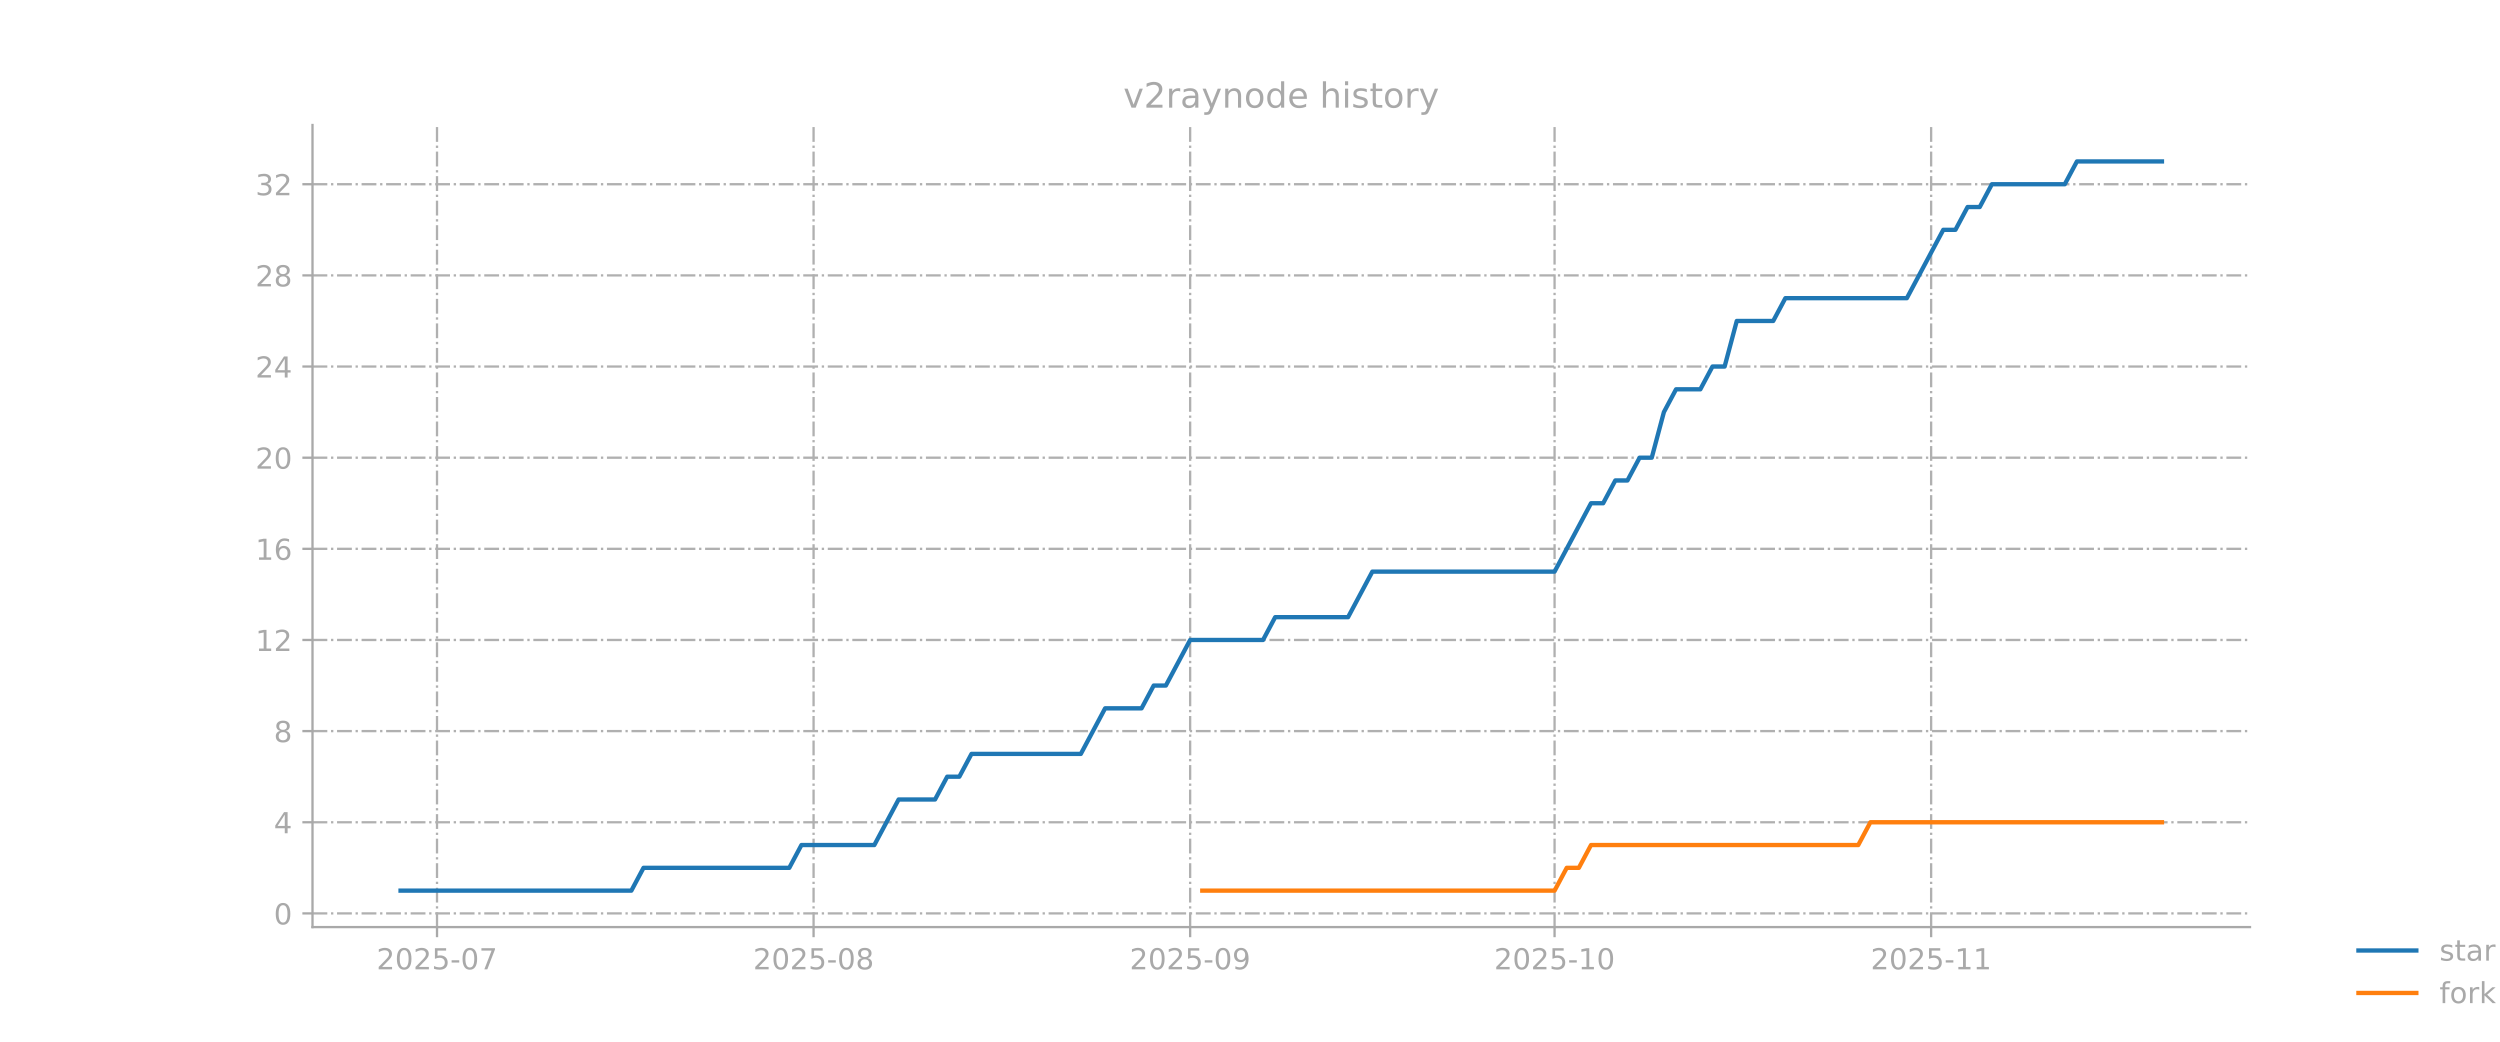
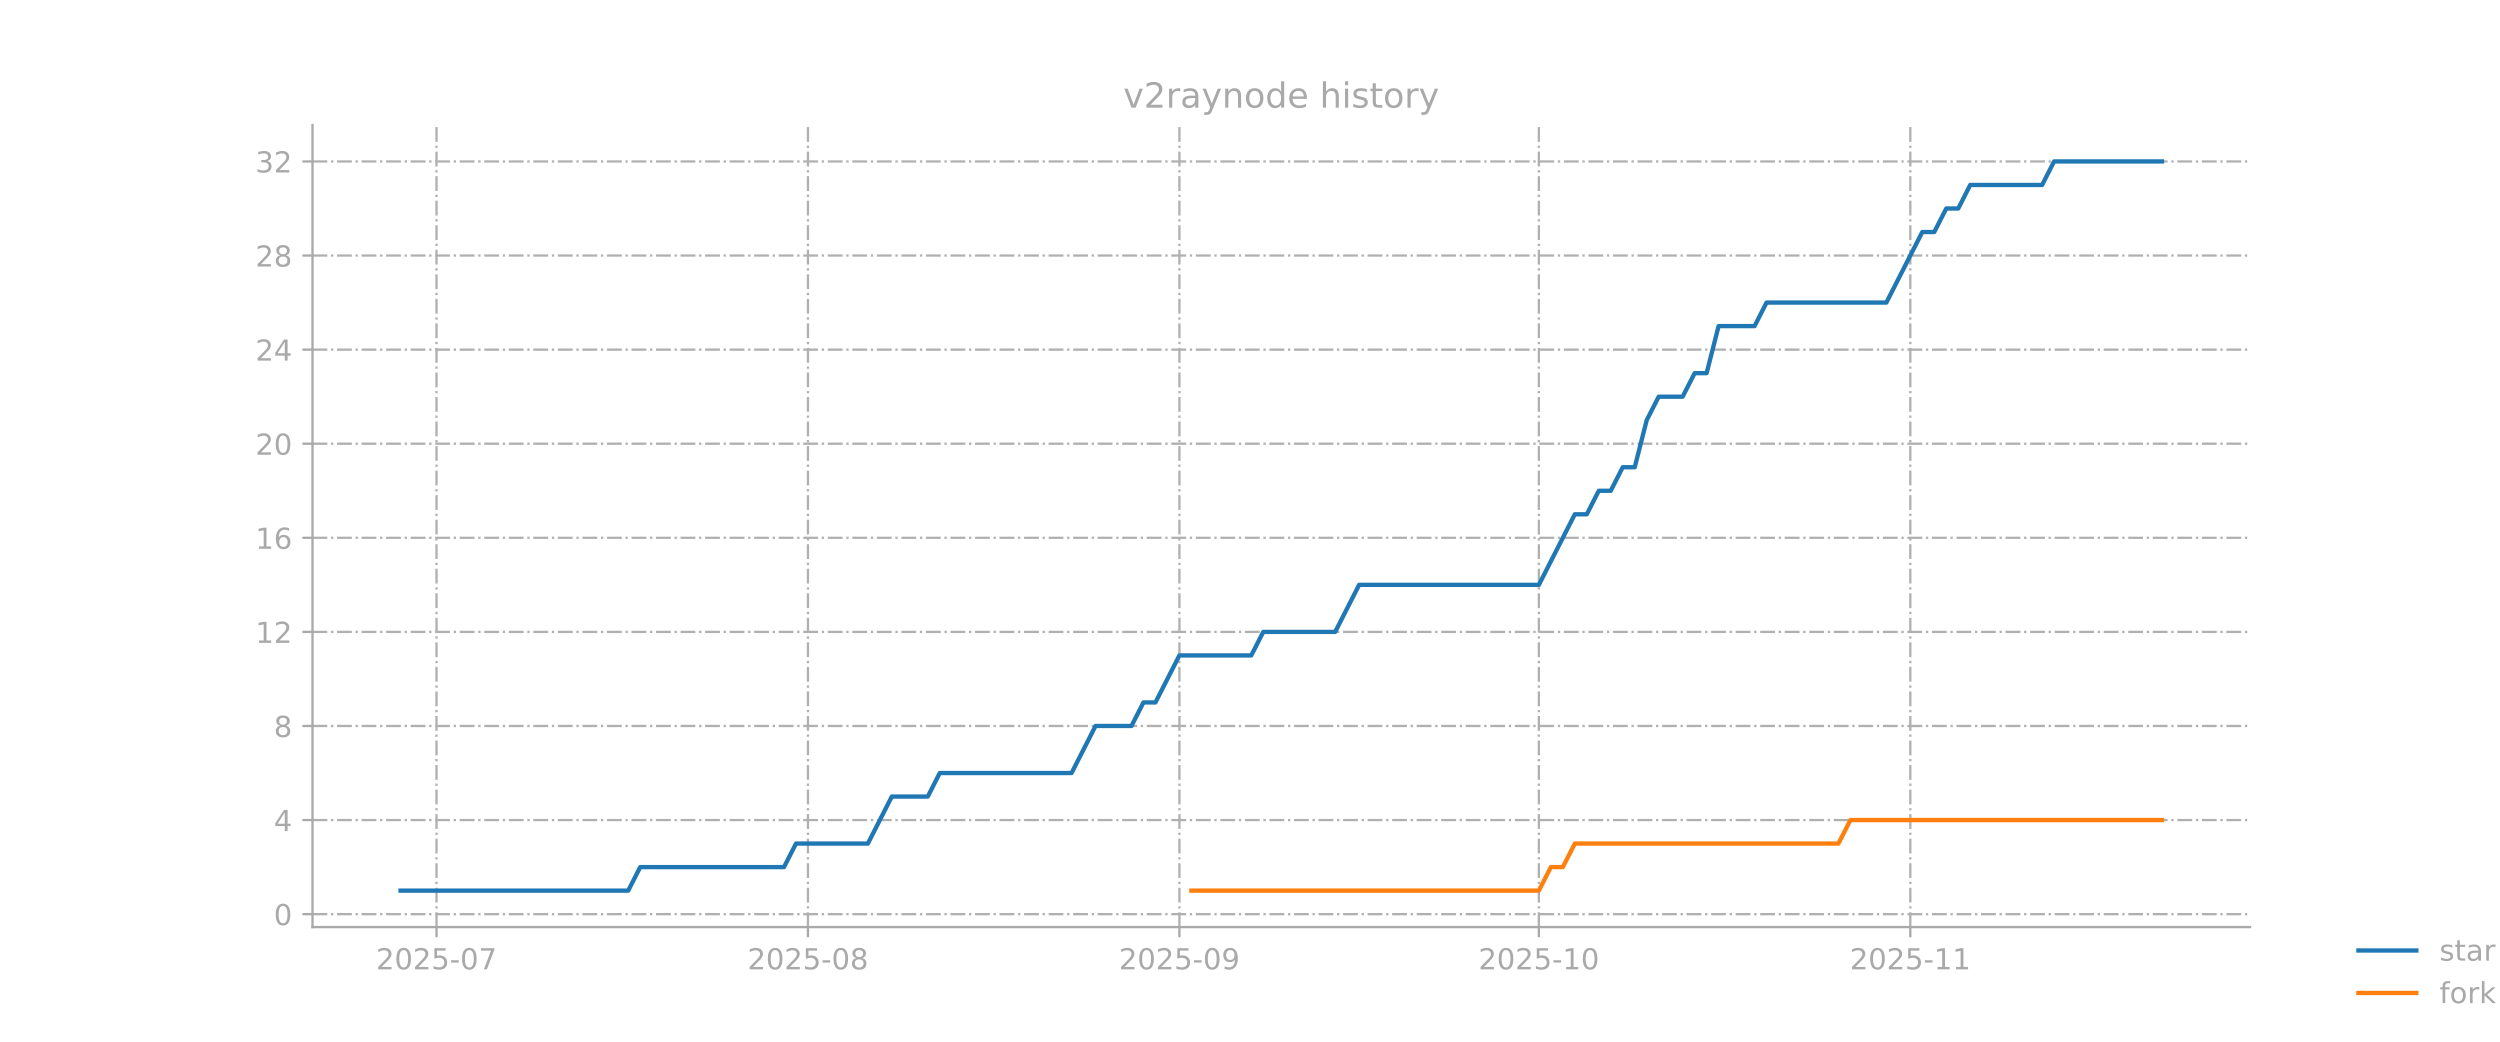
<svg xmlns="http://www.w3.org/2000/svg" xmlns:xlink="http://www.w3.org/1999/xlink" width="864pt" height="360pt" viewBox="0 0 864 360" version="1.1">
  <defs>
    <style type="text/css">*{stroke-linejoin: round; stroke-linecap: butt}</style>
  </defs>
  <g id="figure_1">
    <g id="patch_1">
      <path d="M 0 360  L 864 360  L 864 0  L 0 0  L 0 360  z " style="fill: none; opacity: 0" />
    </g>
    <g id="axes_1">
      <g id="patch_2">
        <path d="M 108 320.4  L 777.6 320.4  L 777.6 43.2  L 108 43.2  L 108 320.4  z " style="fill: none; opacity: 0" />
      </g>
      <g id="matplotlib.axis_1">
        <g id="xtick_1">
          <g id="line2d_1">
-             <path d="M 151.031 320.4  L 151.031 43.2  " clip-path="url(#p6e45071917)" style="fill: none; stroke-dasharray: 5.12,1.28,0.8,1.28; stroke-dashoffset: 0; stroke: #b0b0b0; stroke-width: 0.8" />
+             <path d="M 150.859 320.4  L 150.859 43.2  " clip-path="url(#p1d52e71a44)" style="fill: none; stroke-dasharray: 5.12,1.28,0.8,1.28; stroke-dashoffset: 0; stroke: #b0b0b0; stroke-width: 0.8" />
          </g>
          <g id="line2d_2">
            <defs>
-               <path id="m22c7567e17" d="M 0 0  L 0 3.5  " style="stroke: #a9a9a9; stroke-width: 0.8" />
+               <path id="m0e5272b250" d="M 0 0  L 0 3.5  " style="stroke: #a9a9a9; stroke-width: 0.8" />
            </defs>
            <g>
-               <use xlink:href="#m22c7567e17" x="151.031" y="320.4" style="fill: #a9a9a9; stroke: #a9a9a9; stroke-width: 0.8" />
+               <use xlink:href="#m0e5272b250" x="150.859" y="320.4" style="fill: #a9a9a9; stroke: #a9a9a9; stroke-width: 0.8" />
            </g>
          </g>
          <g id="text_1">
-             <g style="fill: #a9a9a9" transform="translate(130.1393 334.9984) scale(0.1 -0.1)">
+             <g style="fill: #a9a9a9" transform="translate(129.968 334.9984) scale(0.1 -0.1)">
              <defs>
                <path id="DejaVuSans-32" d="M 1228 531  L 3431 531  L 3431 0  L 469 0  L 469 531  Q 828 903 1448 1529  Q 2069 2156 2228 2338  Q 2531 2678 2651 2914  Q 2772 3150 2772 3378  Q 2772 3750 2511 3984  Q 2250 4219 1831 4219  Q 1534 4219 1204 4116  Q 875 4013 500 3803  L 500 4441  Q 881 4594 1212 4672  Q 1544 4750 1819 4750  Q 2544 4750 2975 4387  Q 3406 4025 3406 3419  Q 3406 3131 3298 2873  Q 3191 2616 2906 2266  Q 2828 2175 2409 1742  Q 1991 1309 1228 531  z " transform="scale(0.015625)" />
                <path id="DejaVuSans-30" d="M 2034 4250  Q 1547 4250 1301 3770  Q 1056 3291 1056 2328  Q 1056 1369 1301 889  Q 1547 409 2034 409  Q 2525 409 2770 889  Q 3016 1369 3016 2328  Q 3016 3291 2770 3770  Q 2525 4250 2034 4250  z M 2034 4750  Q 2819 4750 3233 4129  Q 3647 3509 3647 2328  Q 3647 1150 3233 529  Q 2819 -91 2034 -91  Q 1250 -91 836 529  Q 422 1150 422 2328  Q 422 3509 836 4129  Q 1250 4750 2034 4750  z " transform="scale(0.015625)" />
                <path id="DejaVuSans-35" d="M 691 4666  L 3169 4666  L 3169 4134  L 1269 4134  L 1269 2991  Q 1406 3038 1543 3061  Q 1681 3084 1819 3084  Q 2600 3084 3056 2656  Q 3513 2228 3513 1497  Q 3513 744 3044 326  Q 2575 -91 1722 -91  Q 1428 -91 1123 -41  Q 819 9 494 109  L 494 744  Q 775 591 1075 516  Q 1375 441 1709 441  Q 2250 441 2565 725  Q 2881 1009 2881 1497  Q 2881 1984 2565 2268  Q 2250 2553 1709 2553  Q 1456 2553 1204 2497  Q 953 2441 691 2322  L 691 4666  z " transform="scale(0.015625)" />
                <path id="DejaVuSans-2d" d="M 313 2009  L 1997 2009  L 1997 1497  L 313 1497  L 313 2009  z " transform="scale(0.015625)" />
                <path id="DejaVuSans-37" d="M 525 4666  L 3525 4666  L 3525 4397  L 1831 0  L 1172 0  L 2766 4134  L 525 4134  L 525 4666  z " transform="scale(0.015625)" />
              </defs>
              <use xlink:href="#DejaVuSans-32" />
              <use xlink:href="#DejaVuSans-30" transform="translate(63.62305 0)" />
              <use xlink:href="#DejaVuSans-32" transform="translate(127.2461 0)" />
              <use xlink:href="#DejaVuSans-35" transform="translate(190.8691 0)" />
              <use xlink:href="#DejaVuSans-2d" transform="translate(254.4922 0)" />
              <use xlink:href="#DejaVuSans-30" transform="translate(290.5762 0)" />
              <use xlink:href="#DejaVuSans-37" transform="translate(354.1992 0)" />
            </g>
          </g>
        </g>
        <g id="xtick_2">
          <g id="line2d_3">
-             <path d="M 281.172 320.4  L 281.172 43.2  " clip-path="url(#p6e45071917)" style="fill: none; stroke-dasharray: 5.12,1.28,0.8,1.28; stroke-dashoffset: 0; stroke: #b0b0b0; stroke-width: 0.8" />
+             <path d="M 279.23 320.4  L 279.23 43.2  " clip-path="url(#p1d52e71a44)" style="fill: none; stroke-dasharray: 5.12,1.28,0.8,1.28; stroke-dashoffset: 0; stroke: #b0b0b0; stroke-width: 0.8" />
          </g>
          <g id="line2d_4">
            <g>
-               <use xlink:href="#m22c7567e17" x="281.172" y="320.4" style="fill: #a9a9a9; stroke: #a9a9a9; stroke-width: 0.8" />
+               <use xlink:href="#m0e5272b250" x="279.23" y="320.4" style="fill: #a9a9a9; stroke: #a9a9a9; stroke-width: 0.8" />
            </g>
          </g>
          <g id="text_2">
-             <g style="fill: #a9a9a9" transform="translate(260.281 334.9984) scale(0.1 -0.1)">
+             <g style="fill: #a9a9a9" transform="translate(258.339 334.9984) scale(0.1 -0.1)">
              <defs>
                <path id="DejaVuSans-38" d="M 2034 2216  Q 1584 2216 1326 1975  Q 1069 1734 1069 1313  Q 1069 891 1326 650  Q 1584 409 2034 409  Q 2484 409 2743 651  Q 3003 894 3003 1313  Q 3003 1734 2745 1975  Q 2488 2216 2034 2216  z M 1403 2484  Q 997 2584 770 2862  Q 544 3141 544 3541  Q 544 4100 942 4425  Q 1341 4750 2034 4750  Q 2731 4750 3128 4425  Q 3525 4100 3525 3541  Q 3525 3141 3298 2862  Q 3072 2584 2669 2484  Q 3125 2378 3379 2068  Q 3634 1759 3634 1313  Q 3634 634 3220 271  Q 2806 -91 2034 -91  Q 1263 -91 848 271  Q 434 634 434 1313  Q 434 1759 690 2068  Q 947 2378 1403 2484  z M 1172 3481  Q 1172 3119 1398 2916  Q 1625 2713 2034 2713  Q 2441 2713 2670 2916  Q 2900 3119 2900 3481  Q 2900 3844 2670 4047  Q 2441 4250 2034 4250  Q 1625 4250 1398 4047  Q 1172 3844 1172 3481  z " transform="scale(0.015625)" />
              </defs>
              <use xlink:href="#DejaVuSans-32" />
              <use xlink:href="#DejaVuSans-30" transform="translate(63.62305 0)" />
              <use xlink:href="#DejaVuSans-32" transform="translate(127.2461 0)" />
              <use xlink:href="#DejaVuSans-35" transform="translate(190.8691 0)" />
              <use xlink:href="#DejaVuSans-2d" transform="translate(254.4922 0)" />
              <use xlink:href="#DejaVuSans-30" transform="translate(290.5762 0)" />
              <use xlink:href="#DejaVuSans-38" transform="translate(354.1992 0)" />
            </g>
          </g>
        </g>
        <g id="xtick_3">
          <g id="line2d_5">
-             <path d="M 411.314 320.4  L 411.314 43.2  " clip-path="url(#p6e45071917)" style="fill: none; stroke-dasharray: 5.12,1.28,0.8,1.28; stroke-dashoffset: 0; stroke: #b0b0b0; stroke-width: 0.8" />
+             <path d="M 407.601 320.4  L 407.601 43.2  " clip-path="url(#p1d52e71a44)" style="fill: none; stroke-dasharray: 5.12,1.28,0.8,1.28; stroke-dashoffset: 0; stroke: #b0b0b0; stroke-width: 0.8" />
          </g>
          <g id="line2d_6">
            <g>
-               <use xlink:href="#m22c7567e17" x="411.314" y="320.4" style="fill: #a9a9a9; stroke: #a9a9a9; stroke-width: 0.8" />
+               <use xlink:href="#m0e5272b250" x="407.601" y="320.4" style="fill: #a9a9a9; stroke: #a9a9a9; stroke-width: 0.8" />
            </g>
          </g>
          <g id="text_3">
-             <g style="fill: #a9a9a9" transform="translate(390.4227 334.9984) scale(0.1 -0.1)">
+             <g style="fill: #a9a9a9" transform="translate(386.7101 334.9984) scale(0.1 -0.1)">
              <defs>
                <path id="DejaVuSans-39" d="M 703 97  L 703 672  Q 941 559 1184 500  Q 1428 441 1663 441  Q 2288 441 2617 861  Q 2947 1281 2994 2138  Q 2813 1869 2534 1725  Q 2256 1581 1919 1581  Q 1219 1581 811 2004  Q 403 2428 403 3163  Q 403 3881 828 4315  Q 1253 4750 1959 4750  Q 2769 4750 3195 4129  Q 3622 3509 3622 2328  Q 3622 1225 3098 567  Q 2575 -91 1691 -91  Q 1453 -91 1209 -44  Q 966 3 703 97  z M 1959 2075  Q 2384 2075 2632 2365  Q 2881 2656 2881 3163  Q 2881 3666 2632 3958  Q 2384 4250 1959 4250  Q 1534 4250 1286 3958  Q 1038 3666 1038 3163  Q 1038 2656 1286 2365  Q 1534 2075 1959 2075  z " transform="scale(0.015625)" />
              </defs>
              <use xlink:href="#DejaVuSans-32" />
              <use xlink:href="#DejaVuSans-30" transform="translate(63.62305 0)" />
              <use xlink:href="#DejaVuSans-32" transform="translate(127.2461 0)" />
              <use xlink:href="#DejaVuSans-35" transform="translate(190.8691 0)" />
              <use xlink:href="#DejaVuSans-2d" transform="translate(254.4922 0)" />
              <use xlink:href="#DejaVuSans-30" transform="translate(290.5762 0)" />
              <use xlink:href="#DejaVuSans-39" transform="translate(354.1992 0)" />
            </g>
          </g>
        </g>
        <g id="xtick_4">
          <g id="line2d_7">
-             <path d="M 537.258 320.4  L 537.258 43.2  " clip-path="url(#p6e45071917)" style="fill: none; stroke-dasharray: 5.12,1.28,0.8,1.28; stroke-dashoffset: 0; stroke: #b0b0b0; stroke-width: 0.8" />
+             <path d="M 531.832 320.4  L 531.832 43.2  " clip-path="url(#p1d52e71a44)" style="fill: none; stroke-dasharray: 5.12,1.28,0.8,1.28; stroke-dashoffset: 0; stroke: #b0b0b0; stroke-width: 0.8" />
          </g>
          <g id="line2d_8">
            <g>
-               <use xlink:href="#m22c7567e17" x="537.258" y="320.4" style="fill: #a9a9a9; stroke: #a9a9a9; stroke-width: 0.8" />
+               <use xlink:href="#m0e5272b250" x="531.832" y="320.4" style="fill: #a9a9a9; stroke: #a9a9a9; stroke-width: 0.8" />
            </g>
          </g>
          <g id="text_4">
-             <g style="fill: #a9a9a9" transform="translate(516.3663 334.9984) scale(0.1 -0.1)">
+             <g style="fill: #a9a9a9" transform="translate(510.9401 334.9984) scale(0.1 -0.1)">
              <defs>
                <path id="DejaVuSans-31" d="M 794 531  L 1825 531  L 1825 4091  L 703 3866  L 703 4441  L 1819 4666  L 2450 4666  L 2450 531  L 3481 531  L 3481 0  L 794 0  L 794 531  z " transform="scale(0.015625)" />
              </defs>
              <use xlink:href="#DejaVuSans-32" />
              <use xlink:href="#DejaVuSans-30" transform="translate(63.62305 0)" />
              <use xlink:href="#DejaVuSans-32" transform="translate(127.2461 0)" />
              <use xlink:href="#DejaVuSans-35" transform="translate(190.8691 0)" />
              <use xlink:href="#DejaVuSans-2d" transform="translate(254.4922 0)" />
              <use xlink:href="#DejaVuSans-31" transform="translate(290.5762 0)" />
              <use xlink:href="#DejaVuSans-30" transform="translate(354.1992 0)" />
            </g>
          </g>
        </g>
        <g id="xtick_5">
          <g id="line2d_9">
-             <path d="M 667.399 320.4  L 667.399 43.2  " clip-path="url(#p6e45071917)" style="fill: none; stroke-dasharray: 5.12,1.28,0.8,1.28; stroke-dashoffset: 0; stroke: #b0b0b0; stroke-width: 0.8" />
+             <path d="M 660.203 320.4  L 660.203 43.2  " clip-path="url(#p1d52e71a44)" style="fill: none; stroke-dasharray: 5.12,1.28,0.8,1.28; stroke-dashoffset: 0; stroke: #b0b0b0; stroke-width: 0.8" />
          </g>
          <g id="line2d_10">
            <g>
-               <use xlink:href="#m22c7567e17" x="667.399" y="320.4" style="fill: #a9a9a9; stroke: #a9a9a9; stroke-width: 0.8" />
+               <use xlink:href="#m0e5272b250" x="660.203" y="320.4" style="fill: #a9a9a9; stroke: #a9a9a9; stroke-width: 0.8" />
            </g>
          </g>
          <g id="text_5">
-             <g style="fill: #a9a9a9" transform="translate(646.508 334.9984) scale(0.1 -0.1)">
+             <g style="fill: #a9a9a9" transform="translate(639.3112 334.9984) scale(0.1 -0.1)">
              <use xlink:href="#DejaVuSans-32" />
              <use xlink:href="#DejaVuSans-30" transform="translate(63.62305 0)" />
              <use xlink:href="#DejaVuSans-32" transform="translate(127.2461 0)" />
              <use xlink:href="#DejaVuSans-35" transform="translate(190.8691 0)" />
              <use xlink:href="#DejaVuSans-2d" transform="translate(254.4922 0)" />
              <use xlink:href="#DejaVuSans-31" transform="translate(290.5762 0)" />
              <use xlink:href="#DejaVuSans-31" transform="translate(354.1992 0)" />
            </g>
          </g>
        </g>
      </g>
      <g id="matplotlib.axis_2">
        <g id="ytick_1">
          <g id="line2d_11">
-             <path d="M 108 315.675  L 777.6 315.675  " clip-path="url(#p6e45071917)" style="fill: none; stroke-dasharray: 5.12,1.28,0.8,1.28; stroke-dashoffset: 0; stroke: #b0b0b0; stroke-width: 0.8" />
+             <path d="M 108 315.929  L 777.6 315.929  " clip-path="url(#p1d52e71a44)" style="fill: none; stroke-dasharray: 5.12,1.28,0.8,1.28; stroke-dashoffset: 0; stroke: #b0b0b0; stroke-width: 0.8" />
          </g>
          <g id="line2d_12">
            <defs>
-               <path id="m1e840b1078" d="M 0 0  L -3.5 0  " style="stroke: #a9a9a9; stroke-width: 0.8" />
+               <path id="m3ba7857c4b" d="M 0 0  L -3.5 0  " style="stroke: #a9a9a9; stroke-width: 0.8" />
            </defs>
            <g>
-               <use xlink:href="#m1e840b1078" x="108" y="315.675" style="fill: #a9a9a9; stroke: #a9a9a9; stroke-width: 0.8" />
+               <use xlink:href="#m3ba7857c4b" x="108" y="315.929" style="fill: #a9a9a9; stroke: #a9a9a9; stroke-width: 0.8" />
            </g>
          </g>
          <g id="text_6">
-             <g style="fill: #a9a9a9" transform="translate(94.6375 319.4742) scale(0.1 -0.1)">
+             <g style="fill: #a9a9a9" transform="translate(94.6375 319.7283) scale(0.1 -0.1)">
              <use xlink:href="#DejaVuSans-30" />
            </g>
          </g>
        </g>
        <g id="ytick_2">
          <g id="line2d_13">
-             <path d="M 108 284.175  L 777.6 284.175  " clip-path="url(#p6e45071917)" style="fill: none; stroke-dasharray: 5.12,1.28,0.8,1.28; stroke-dashoffset: 0; stroke: #b0b0b0; stroke-width: 0.8" />
+             <path d="M 108 283.413  L 777.6 283.413  " clip-path="url(#p1d52e71a44)" style="fill: none; stroke-dasharray: 5.12,1.28,0.8,1.28; stroke-dashoffset: 0; stroke: #b0b0b0; stroke-width: 0.8" />
          </g>
          <g id="line2d_14">
            <g>
-               <use xlink:href="#m1e840b1078" x="108" y="284.175" style="fill: #a9a9a9; stroke: #a9a9a9; stroke-width: 0.8" />
+               <use xlink:href="#m3ba7857c4b" x="108" y="283.413" style="fill: #a9a9a9; stroke: #a9a9a9; stroke-width: 0.8" />
            </g>
          </g>
          <g id="text_7">
-             <g style="fill: #a9a9a9" transform="translate(94.6375 287.9742) scale(0.1 -0.1)">
+             <g style="fill: #a9a9a9" transform="translate(94.6375 287.2121) scale(0.1 -0.1)">
              <defs>
                <path id="DejaVuSans-34" d="M 2419 4116  L 825 1625  L 2419 1625  L 2419 4116  z M 2253 4666  L 3047 4666  L 3047 1625  L 3713 1625  L 3713 1100  L 3047 1100  L 3047 0  L 2419 0  L 2419 1100  L 313 1100  L 313 1709  L 2253 4666  z " transform="scale(0.015625)" />
              </defs>
              <use xlink:href="#DejaVuSans-34" />
            </g>
          </g>
        </g>
        <g id="ytick_3">
          <g id="line2d_15">
-             <path d="M 108 252.675  L 777.6 252.675  " clip-path="url(#p6e45071917)" style="fill: none; stroke-dasharray: 5.12,1.28,0.8,1.28; stroke-dashoffset: 0; stroke: #b0b0b0; stroke-width: 0.8" />
+             <path d="M 108 250.897  L 777.6 250.897  " clip-path="url(#p1d52e71a44)" style="fill: none; stroke-dasharray: 5.12,1.28,0.8,1.28; stroke-dashoffset: 0; stroke: #b0b0b0; stroke-width: 0.8" />
          </g>
          <g id="line2d_16">
            <g>
-               <use xlink:href="#m1e840b1078" x="108" y="252.675" style="fill: #a9a9a9; stroke: #a9a9a9; stroke-width: 0.8" />
+               <use xlink:href="#m3ba7857c4b" x="108" y="250.897" style="fill: #a9a9a9; stroke: #a9a9a9; stroke-width: 0.8" />
            </g>
          </g>
          <g id="text_8">
-             <g style="fill: #a9a9a9" transform="translate(94.6375 256.4742) scale(0.1 -0.1)">
+             <g style="fill: #a9a9a9" transform="translate(94.6375 254.696) scale(0.1 -0.1)">
              <use xlink:href="#DejaVuSans-38" />
            </g>
          </g>
        </g>
        <g id="ytick_4">
          <g id="line2d_17">
-             <path d="M 108 221.175  L 777.6 221.175  " clip-path="url(#p6e45071917)" style="fill: none; stroke-dasharray: 5.12,1.28,0.8,1.28; stroke-dashoffset: 0; stroke: #b0b0b0; stroke-width: 0.8" />
+             <path d="M 108 218.381  L 777.6 218.381  " clip-path="url(#p1d52e71a44)" style="fill: none; stroke-dasharray: 5.12,1.28,0.8,1.28; stroke-dashoffset: 0; stroke: #b0b0b0; stroke-width: 0.8" />
          </g>
          <g id="line2d_18">
            <g>
-               <use xlink:href="#m1e840b1078" x="108" y="221.175" style="fill: #a9a9a9; stroke: #a9a9a9; stroke-width: 0.8" />
+               <use xlink:href="#m3ba7857c4b" x="108" y="218.381" style="fill: #a9a9a9; stroke: #a9a9a9; stroke-width: 0.8" />
            </g>
          </g>
          <g id="text_9">
-             <g style="fill: #a9a9a9" transform="translate(88.275 224.9742) scale(0.1 -0.1)">
+             <g style="fill: #a9a9a9" transform="translate(88.275 222.1799) scale(0.1 -0.1)">
              <use xlink:href="#DejaVuSans-31" />
              <use xlink:href="#DejaVuSans-32" transform="translate(63.62305 0)" />
            </g>
          </g>
        </g>
        <g id="ytick_5">
          <g id="line2d_19">
-             <path d="M 108 189.675  L 777.6 189.675  " clip-path="url(#p6e45071917)" style="fill: none; stroke-dasharray: 5.12,1.28,0.8,1.28; stroke-dashoffset: 0; stroke: #b0b0b0; stroke-width: 0.8" />
+             <path d="M 108 185.865  L 777.6 185.865  " clip-path="url(#p1d52e71a44)" style="fill: none; stroke-dasharray: 5.12,1.28,0.8,1.28; stroke-dashoffset: 0; stroke: #b0b0b0; stroke-width: 0.8" />
          </g>
          <g id="line2d_20">
            <g>
-               <use xlink:href="#m1e840b1078" x="108" y="189.675" style="fill: #a9a9a9; stroke: #a9a9a9; stroke-width: 0.8" />
+               <use xlink:href="#m3ba7857c4b" x="108" y="185.865" style="fill: #a9a9a9; stroke: #a9a9a9; stroke-width: 0.8" />
            </g>
          </g>
          <g id="text_10">
-             <g style="fill: #a9a9a9" transform="translate(88.275 193.4742) scale(0.1 -0.1)">
+             <g style="fill: #a9a9a9" transform="translate(88.275 189.6637) scale(0.1 -0.1)">
              <defs>
                <path id="DejaVuSans-36" d="M 2113 2584  Q 1688 2584 1439 2293  Q 1191 2003 1191 1497  Q 1191 994 1439 701  Q 1688 409 2113 409  Q 2538 409 2786 701  Q 3034 994 3034 1497  Q 3034 2003 2786 2293  Q 2538 2584 2113 2584  z M 3366 4563  L 3366 3988  Q 3128 4100 2886 4159  Q 2644 4219 2406 4219  Q 1781 4219 1451 3797  Q 1122 3375 1075 2522  Q 1259 2794 1537 2939  Q 1816 3084 2150 3084  Q 2853 3084 3261 2657  Q 3669 2231 3669 1497  Q 3669 778 3244 343  Q 2819 -91 2113 -91  Q 1303 -91 875 529  Q 447 1150 447 2328  Q 447 3434 972 4092  Q 1497 4750 2381 4750  Q 2619 4750 2861 4703  Q 3103 4656 3366 4563  z " transform="scale(0.015625)" />
              </defs>
              <use xlink:href="#DejaVuSans-31" />
              <use xlink:href="#DejaVuSans-36" transform="translate(63.62305 0)" />
            </g>
          </g>
        </g>
        <g id="ytick_6">
          <g id="line2d_21">
-             <path d="M 108 158.175  L 777.6 158.175  " clip-path="url(#p6e45071917)" style="fill: none; stroke-dasharray: 5.12,1.28,0.8,1.28; stroke-dashoffset: 0; stroke: #b0b0b0; stroke-width: 0.8" />
+             <path d="M 108 153.348  L 777.6 153.348  " clip-path="url(#p1d52e71a44)" style="fill: none; stroke-dasharray: 5.12,1.28,0.8,1.28; stroke-dashoffset: 0; stroke: #b0b0b0; stroke-width: 0.8" />
          </g>
          <g id="line2d_22">
            <g>
-               <use xlink:href="#m1e840b1078" x="108" y="158.175" style="fill: #a9a9a9; stroke: #a9a9a9; stroke-width: 0.8" />
+               <use xlink:href="#m3ba7857c4b" x="108" y="153.348" style="fill: #a9a9a9; stroke: #a9a9a9; stroke-width: 0.8" />
            </g>
          </g>
          <g id="text_11">
-             <g style="fill: #a9a9a9" transform="translate(88.275 161.9742) scale(0.1 -0.1)">
+             <g style="fill: #a9a9a9" transform="translate(88.275 157.1476) scale(0.1 -0.1)">
              <use xlink:href="#DejaVuSans-32" />
              <use xlink:href="#DejaVuSans-30" transform="translate(63.62305 0)" />
            </g>
          </g>
        </g>
        <g id="ytick_7">
          <g id="line2d_23">
-             <path d="M 108 126.675  L 777.6 126.675  " clip-path="url(#p6e45071917)" style="fill: none; stroke-dasharray: 5.12,1.28,0.8,1.28; stroke-dashoffset: 0; stroke: #b0b0b0; stroke-width: 0.8" />
+             <path d="M 108 120.832  L 777.6 120.832  " clip-path="url(#p1d52e71a44)" style="fill: none; stroke-dasharray: 5.12,1.28,0.8,1.28; stroke-dashoffset: 0; stroke: #b0b0b0; stroke-width: 0.8" />
          </g>
          <g id="line2d_24">
            <g>
-               <use xlink:href="#m1e840b1078" x="108" y="126.675" style="fill: #a9a9a9; stroke: #a9a9a9; stroke-width: 0.8" />
+               <use xlink:href="#m3ba7857c4b" x="108" y="120.832" style="fill: #a9a9a9; stroke: #a9a9a9; stroke-width: 0.8" />
            </g>
          </g>
          <g id="text_12">
-             <g style="fill: #a9a9a9" transform="translate(88.275 130.4742) scale(0.1 -0.1)">
+             <g style="fill: #a9a9a9" transform="translate(88.275 124.6315) scale(0.1 -0.1)">
              <use xlink:href="#DejaVuSans-32" />
              <use xlink:href="#DejaVuSans-34" transform="translate(63.62305 0)" />
            </g>
          </g>
        </g>
        <g id="ytick_8">
          <g id="line2d_25">
-             <path d="M 108 95.175  L 777.6 95.175  " clip-path="url(#p6e45071917)" style="fill: none; stroke-dasharray: 5.12,1.28,0.8,1.28; stroke-dashoffset: 0; stroke: #b0b0b0; stroke-width: 0.8" />
+             <path d="M 108 88.316  L 777.6 88.316  " clip-path="url(#p1d52e71a44)" style="fill: none; stroke-dasharray: 5.12,1.28,0.8,1.28; stroke-dashoffset: 0; stroke: #b0b0b0; stroke-width: 0.8" />
          </g>
          <g id="line2d_26">
            <g>
-               <use xlink:href="#m1e840b1078" x="108" y="95.175" style="fill: #a9a9a9; stroke: #a9a9a9; stroke-width: 0.8" />
+               <use xlink:href="#m3ba7857c4b" x="108" y="88.316" style="fill: #a9a9a9; stroke: #a9a9a9; stroke-width: 0.8" />
            </g>
          </g>
          <g id="text_13">
-             <g style="fill: #a9a9a9" transform="translate(88.275 98.97422) scale(0.1 -0.1)">
+             <g style="fill: #a9a9a9" transform="translate(88.275 92.11535) scale(0.1 -0.1)">
              <use xlink:href="#DejaVuSans-32" />
              <use xlink:href="#DejaVuSans-38" transform="translate(63.62305 0)" />
            </g>
          </g>
        </g>
        <g id="ytick_9">
          <g id="line2d_27">
-             <path d="M 108 63.675  L 777.6 63.675  " clip-path="url(#p6e45071917)" style="fill: none; stroke-dasharray: 5.12,1.28,0.8,1.28; stroke-dashoffset: 0; stroke: #b0b0b0; stroke-width: 0.8" />
+             <path d="M 108 55.8  L 777.6 55.8  " clip-path="url(#p1d52e71a44)" style="fill: none; stroke-dasharray: 5.12,1.28,0.8,1.28; stroke-dashoffset: 0; stroke: #b0b0b0; stroke-width: 0.8" />
          </g>
          <g id="line2d_28">
            <g>
-               <use xlink:href="#m1e840b1078" x="108" y="63.675" style="fill: #a9a9a9; stroke: #a9a9a9; stroke-width: 0.8" />
+               <use xlink:href="#m3ba7857c4b" x="108" y="55.8" style="fill: #a9a9a9; stroke: #a9a9a9; stroke-width: 0.8" />
            </g>
          </g>
          <g id="text_14">
-             <g style="fill: #a9a9a9" transform="translate(88.275 67.47422) scale(0.1 -0.1)">
+             <g style="fill: #a9a9a9" transform="translate(88.275 59.59922) scale(0.1 -0.1)">
              <defs>
                <path id="DejaVuSans-33" d="M 2597 2516  Q 3050 2419 3304 2112  Q 3559 1806 3559 1356  Q 3559 666 3084 287  Q 2609 -91 1734 -91  Q 1441 -91 1130 -33  Q 819 25 488 141  L 488 750  Q 750 597 1062 519  Q 1375 441 1716 441  Q 2309 441 2620 675  Q 2931 909 2931 1356  Q 2931 1769 2642 2001  Q 2353 2234 1838 2234  L 1294 2234  L 1294 2753  L 1863 2753  Q 2328 2753 2575 2939  Q 2822 3125 2822 3475  Q 2822 3834 2567 4026  Q 2313 4219 1838 4219  Q 1578 4219 1281 4162  Q 984 4106 628 3988  L 628 4550  Q 988 4650 1302 4700  Q 1616 4750 1894 4750  Q 2613 4750 3031 4423  Q 3450 4097 3450 3541  Q 3450 3153 3228 2886  Q 3006 2619 2597 2516  z " transform="scale(0.015625)" />
              </defs>
              <use xlink:href="#DejaVuSans-33" />
              <use xlink:href="#DejaVuSans-32" transform="translate(63.62305 0)" />
            </g>
          </g>
        </g>
      </g>
      <g id="line2d_29">
-         <path d="M 138.436 307.8  L 218.201 307.8  L 222.399 299.925  L 272.776 299.925  L 276.974 292.05  L 302.163 292.05  L 310.559 276.3  L 323.154 276.3  L 327.352 268.425  L 331.55 268.425  L 335.748 260.55  L 373.531 260.55  L 381.927 244.8  L 394.522 244.8  L 398.72 236.925  L 402.918 236.925  L 411.314 221.175  L 436.503 221.175  L 440.701 213.3  L 465.89 213.3  L 474.286 197.55  L 537.258 197.55  L 549.852 173.925  L 554.05 173.925  L 558.248 166.05  L 562.446 166.05  L 566.645 158.175  L 570.843 158.175  L 575.041 142.425  L 579.239 134.55  L 587.635 134.55  L 591.833 126.675  L 596.031 126.675  L 600.229 110.925  L 612.824 110.925  L 617.022 103.05  L 659.003 103.05  L 671.597 79.425  L 675.796 79.425  L 679.994 71.55  L 684.192 71.55  L 688.39 63.675  L 713.579 63.675  L 717.777 55.8  L 747.164 55.8  L 747.164 55.8  " clip-path="url(#p6e45071917)" style="fill: none; stroke: #1f77b4; stroke-width: 1.5; stroke-linecap: square" />
+         <path d="M 138.436 307.8  L 217.115 307.8  L 221.256 299.671  L 270.948 299.671  L 275.089 291.542  L 299.935 291.542  L 308.217 275.284  L 320.64 275.284  L 324.781 267.155  L 370.332 267.155  L 378.614 250.897  L 391.037 250.897  L 395.178 242.768  L 399.319 242.768  L 407.601 226.51  L 432.447 226.51  L 436.588 218.381  L 461.435 218.381  L 469.717 202.123  L 531.832 202.123  L 544.255 177.735  L 548.396 177.735  L 552.537 169.606  L 556.678 169.606  L 560.819 161.477  L 564.96 161.477  L 569.101 145.219  L 573.242 137.09  L 581.524 137.09  L 585.665 128.961  L 589.806 128.961  L 593.947 112.703  L 606.37 112.703  L 610.511 104.574  L 651.921 104.574  L 664.344 80.187  L 668.485 80.187  L 672.626 72.058  L 676.767 72.058  L 680.908 63.929  L 705.754 63.929  L 709.895 55.8  L 747.164 55.8  L 747.164 55.8  " clip-path="url(#p1d52e71a44)" style="fill: none; stroke: #1f77b4; stroke-width: 1.5; stroke-linecap: square" />
      </g>
      <g id="line2d_30">
-         <path d="M 415.512 307.8  L 419.71 307.8  L 423.908 307.8  L 428.107 307.8  L 432.305 307.8  L 436.503 307.8  L 440.701 307.8  L 444.899 307.8  L 449.097 307.8  L 453.295 307.8  L 457.493 307.8  L 461.692 307.8  L 465.89 307.8  L 470.088 307.8  L 474.286 307.8  L 478.484 307.8  L 482.682 307.8  L 486.88 307.8  L 491.078 307.8  L 495.276 307.8  L 499.475 307.8  L 503.673 307.8  L 507.871 307.8  L 512.069 307.8  L 516.267 307.8  L 520.465 307.8  L 524.663 307.8  L 528.861 307.8  L 533.06 307.8  L 537.258 307.8  L 541.456 299.925  L 545.654 299.925  L 549.852 292.05  L 554.05 292.05  L 558.248 292.05  L 562.446 292.05  L 566.645 292.05  L 570.843 292.05  L 575.041 292.05  L 579.239 292.05  L 583.437 292.05  L 587.635 292.05  L 591.833 292.05  L 596.031 292.05  L 600.229 292.05  L 604.428 292.05  L 608.626 292.05  L 612.824 292.05  L 617.022 292.05  L 621.22 292.05  L 625.418 292.05  L 629.616 292.05  L 633.814 292.05  L 638.013 292.05  L 642.211 292.05  L 646.409 284.175  L 650.607 284.175  L 654.805 284.175  L 659.003 284.175  L 663.201 284.175  L 667.399 284.175  L 671.597 284.175  L 675.796 284.175  L 679.994 284.175  L 684.192 284.175  L 688.39 284.175  L 692.588 284.175  L 696.786 284.175  L 700.984 284.175  L 705.182 284.175  L 709.381 284.175  L 713.579 284.175  L 717.777 284.175  L 721.975 284.175  L 726.173 284.175  L 730.371 284.175  L 734.569 284.175  L 738.767 284.175  L 742.966 284.175  L 747.164 284.175  " clip-path="url(#p6e45071917)" style="fill: none; stroke: #ff7f0e; stroke-width: 1.5; stroke-linecap: square" />
+         <path d="M 411.742 307.8  L 415.883 307.8  L 420.024 307.8  L 424.165 307.8  L 428.306 307.8  L 432.447 307.8  L 436.588 307.8  L 440.729 307.8  L 444.871 307.8  L 449.012 307.8  L 453.153 307.8  L 457.294 307.8  L 461.435 307.8  L 465.576 307.8  L 469.717 307.8  L 473.858 307.8  L 477.999 307.8  L 482.14 307.8  L 486.281 307.8  L 490.422 307.8  L 494.563 307.8  L 498.704 307.8  L 502.845 307.8  L 506.986 307.8  L 511.127 307.8  L 515.268 307.8  L 519.409 307.8  L 523.55 307.8  L 527.691 307.8  L 531.832 307.8  L 535.973 299.671  L 540.114 299.671  L 544.255 291.542  L 548.396 291.542  L 552.537 291.542  L 556.678 291.542  L 560.819 291.542  L 564.96 291.542  L 569.101 291.542  L 573.242 291.542  L 577.383 291.542  L 581.524 291.542  L 585.665 291.542  L 589.806 291.542  L 593.947 291.542  L 598.088 291.542  L 602.229 291.542  L 606.37 291.542  L 610.511 291.542  L 614.652 291.542  L 618.793 291.542  L 622.934 291.542  L 627.075 291.542  L 631.216 291.542  L 635.357 291.542  L 639.498 283.413  L 643.639 283.413  L 647.78 283.413  L 651.921 283.413  L 656.062 283.413  L 660.203 283.413  L 664.344 283.413  L 668.485 283.413  L 672.626 283.413  L 676.767 283.413  L 680.908 283.413  L 685.049 283.413  L 689.19 283.413  L 693.331 283.413  L 697.472 283.413  L 701.613 283.413  L 705.754 283.413  L 709.895 283.413  L 714.036 283.413  L 718.177 283.413  L 722.318 283.413  L 726.459 283.413  L 730.6 283.413  L 734.741 283.413  L 738.882 283.413  L 743.023 283.413  L 747.164 283.413  " clip-path="url(#p1d52e71a44)" style="fill: none; stroke: #ff7f0e; stroke-width: 1.5; stroke-linecap: square" />
      </g>
      <g id="patch_3">
        <path d="M 108 320.4  L 108 43.2  " style="fill: none; stroke: #a9a9a9; stroke-width: 0.8; stroke-linejoin: miter; stroke-linecap: square" />
      </g>
      <g id="patch_4">
        <path d="M 777.6 320.4  L 777.6 43.2  " style="fill: none" />
      </g>
      <g id="patch_5">
        <path d="M 108 320.4  L 777.6 320.4  " style="fill: none; stroke: #a9a9a9; stroke-width: 0.8; stroke-linejoin: miter; stroke-linecap: square" />
      </g>
      <g id="patch_6">
        <path d="M 108 43.2  L 777.6 43.2  " style="fill: none" />
      </g>
      <g id="text_15">
        <g style="fill: #a9a9a9" transform="translate(388.2188 37.2) scale(0.12 -0.12)">
          <defs>
            <path id="DejaVuSans-76" d="M 191 3500  L 800 3500  L 1894 563  L 2988 3500  L 3597 3500  L 2284 0  L 1503 0  L 191 3500  z " transform="scale(0.015625)" />
            <path id="DejaVuSans-72" d="M 2631 2963  Q 2534 3019 2420 3045  Q 2306 3072 2169 3072  Q 1681 3072 1420 2755  Q 1159 2438 1159 1844  L 1159 0  L 581 0  L 581 3500  L 1159 3500  L 1159 2956  Q 1341 3275 1631 3429  Q 1922 3584 2338 3584  Q 2397 3584 2469 3576  Q 2541 3569 2628 3553  L 2631 2963  z " transform="scale(0.015625)" />
            <path id="DejaVuSans-61" d="M 2194 1759  Q 1497 1759 1228 1600  Q 959 1441 959 1056  Q 959 750 1161 570  Q 1363 391 1709 391  Q 2188 391 2477 730  Q 2766 1069 2766 1631  L 2766 1759  L 2194 1759  z M 3341 1997  L 3341 0  L 2766 0  L 2766 531  Q 2569 213 2275 61  Q 1981 -91 1556 -91  Q 1019 -91 701 211  Q 384 513 384 1019  Q 384 1609 779 1909  Q 1175 2209 1959 2209  L 2766 2209  L 2766 2266  Q 2766 2663 2505 2880  Q 2244 3097 1772 3097  Q 1472 3097 1187 3025  Q 903 2953 641 2809  L 641 3341  Q 956 3463 1253 3523  Q 1550 3584 1831 3584  Q 2591 3584 2966 3190  Q 3341 2797 3341 1997  z " transform="scale(0.015625)" />
            <path id="DejaVuSans-79" d="M 2059 -325  Q 1816 -950 1584 -1140  Q 1353 -1331 966 -1331  L 506 -1331  L 506 -850  L 844 -850  Q 1081 -850 1212 -737  Q 1344 -625 1503 -206  L 1606 56  L 191 3500  L 800 3500  L 1894 763  L 2988 3500  L 3597 3500  L 2059 -325  z " transform="scale(0.015625)" />
            <path id="DejaVuSans-6e" d="M 3513 2113  L 3513 0  L 2938 0  L 2938 2094  Q 2938 2591 2744 2837  Q 2550 3084 2163 3084  Q 1697 3084 1428 2787  Q 1159 2491 1159 1978  L 1159 0  L 581 0  L 581 3500  L 1159 3500  L 1159 2956  Q 1366 3272 1645 3428  Q 1925 3584 2291 3584  Q 2894 3584 3203 3211  Q 3513 2838 3513 2113  z " transform="scale(0.015625)" />
            <path id="DejaVuSans-6f" d="M 1959 3097  Q 1497 3097 1228 2736  Q 959 2375 959 1747  Q 959 1119 1226 758  Q 1494 397 1959 397  Q 2419 397 2687 759  Q 2956 1122 2956 1747  Q 2956 2369 2687 2733  Q 2419 3097 1959 3097  z M 1959 3584  Q 2709 3584 3137 3096  Q 3566 2609 3566 1747  Q 3566 888 3137 398  Q 2709 -91 1959 -91  Q 1206 -91 779 398  Q 353 888 353 1747  Q 353 2609 779 3096  Q 1206 3584 1959 3584  z " transform="scale(0.015625)" />
            <path id="DejaVuSans-64" d="M 2906 2969  L 2906 4863  L 3481 4863  L 3481 0  L 2906 0  L 2906 525  Q 2725 213 2448 61  Q 2172 -91 1784 -91  Q 1150 -91 751 415  Q 353 922 353 1747  Q 353 2572 751 3078  Q 1150 3584 1784 3584  Q 2172 3584 2448 3432  Q 2725 3281 2906 2969  z M 947 1747  Q 947 1113 1208 752  Q 1469 391 1925 391  Q 2381 391 2643 752  Q 2906 1113 2906 1747  Q 2906 2381 2643 2742  Q 2381 3103 1925 3103  Q 1469 3103 1208 2742  Q 947 2381 947 1747  z " transform="scale(0.015625)" />
            <path id="DejaVuSans-65" d="M 3597 1894  L 3597 1613  L 953 1613  Q 991 1019 1311 708  Q 1631 397 2203 397  Q 2534 397 2845 478  Q 3156 559 3463 722  L 3463 178  Q 3153 47 2828 -22  Q 2503 -91 2169 -91  Q 1331 -91 842 396  Q 353 884 353 1716  Q 353 2575 817 3079  Q 1281 3584 2069 3584  Q 2775 3584 3186 3129  Q 3597 2675 3597 1894  z M 3022 2063  Q 3016 2534 2758 2815  Q 2500 3097 2075 3097  Q 1594 3097 1305 2825  Q 1016 2553 972 2059  L 3022 2063  z " transform="scale(0.015625)" />
            <path id="DejaVuSans-20" transform="scale(0.015625)" />
            <path id="DejaVuSans-68" d="M 3513 2113  L 3513 0  L 2938 0  L 2938 2094  Q 2938 2591 2744 2837  Q 2550 3084 2163 3084  Q 1697 3084 1428 2787  Q 1159 2491 1159 1978  L 1159 0  L 581 0  L 581 4863  L 1159 4863  L 1159 2956  Q 1366 3272 1645 3428  Q 1925 3584 2291 3584  Q 2894 3584 3203 3211  Q 3513 2838 3513 2113  z " transform="scale(0.015625)" />
            <path id="DejaVuSans-69" d="M 603 3500  L 1178 3500  L 1178 0  L 603 0  L 603 3500  z M 603 4863  L 1178 4863  L 1178 4134  L 603 4134  L 603 4863  z " transform="scale(0.015625)" />
            <path id="DejaVuSans-73" d="M 2834 3397  L 2834 2853  Q 2591 2978 2328 3040  Q 2066 3103 1784 3103  Q 1356 3103 1142 2972  Q 928 2841 928 2578  Q 928 2378 1081 2264  Q 1234 2150 1697 2047  L 1894 2003  Q 2506 1872 2764 1633  Q 3022 1394 3022 966  Q 3022 478 2636 193  Q 2250 -91 1575 -91  Q 1294 -91 989 -36  Q 684 19 347 128  L 347 722  Q 666 556 975 473  Q 1284 391 1588 391  Q 1994 391 2212 530  Q 2431 669 2431 922  Q 2431 1156 2273 1281  Q 2116 1406 1581 1522  L 1381 1569  Q 847 1681 609 1914  Q 372 2147 372 2553  Q 372 3047 722 3315  Q 1072 3584 1716 3584  Q 2034 3584 2315 3537  Q 2597 3491 2834 3397  z " transform="scale(0.015625)" />
            <path id="DejaVuSans-74" d="M 1172 4494  L 1172 3500  L 2356 3500  L 2356 3053  L 1172 3053  L 1172 1153  Q 1172 725 1289 603  Q 1406 481 1766 481  L 2356 481  L 2356 0  L 1766 0  Q 1100 0 847 248  Q 594 497 594 1153  L 594 3053  L 172 3053  L 172 3500  L 594 3500  L 594 4494  L 1172 4494  z " transform="scale(0.015625)" />
          </defs>
          <use xlink:href="#DejaVuSans-76" />
          <use xlink:href="#DejaVuSans-32" transform="translate(59.17969 0)" />
          <use xlink:href="#DejaVuSans-72" transform="translate(122.8027 0)" />
          <use xlink:href="#DejaVuSans-61" transform="translate(163.916 0)" />
          <use xlink:href="#DejaVuSans-79" transform="translate(225.1953 0)" />
          <use xlink:href="#DejaVuSans-6e" transform="translate(284.375 0)" />
          <use xlink:href="#DejaVuSans-6f" transform="translate(347.7539 0)" />
          <use xlink:href="#DejaVuSans-64" transform="translate(408.9355 0)" />
          <use xlink:href="#DejaVuSans-65" transform="translate(472.4121 0)" />
          <use xlink:href="#DejaVuSans-20" transform="translate(533.9355 0)" />
          <use xlink:href="#DejaVuSans-68" transform="translate(565.7227 0)" />
          <use xlink:href="#DejaVuSans-69" transform="translate(629.1016 0)" />
          <use xlink:href="#DejaVuSans-73" transform="translate(656.8848 0)" />
          <use xlink:href="#DejaVuSans-74" transform="translate(708.9844 0)" />
          <use xlink:href="#DejaVuSans-6f" transform="translate(748.1934 0)" />
          <use xlink:href="#DejaVuSans-72" transform="translate(809.375 0)" />
          <use xlink:href="#DejaVuSans-79" transform="translate(850.4883 0)" />
        </g>
      </g>
      <g id="legend_1">
        <g id="line2d_31">
          <path d="M 815.08 328.498  L 825.08 328.498  L 835.08 328.498  " style="fill: none; stroke: #1f77b4; stroke-width: 1.5; stroke-linecap: square" />
        </g>
        <g id="text_16">
          <g style="fill: #a9a9a9" transform="translate(843.08 331.9984) scale(0.1 -0.1)">
            <use xlink:href="#DejaVuSans-73" />
            <use xlink:href="#DejaVuSans-74" transform="translate(52.09961 0)" />
            <use xlink:href="#DejaVuSans-61" transform="translate(91.30859 0)" />
            <use xlink:href="#DejaVuSans-72" transform="translate(152.5879 0)" />
          </g>
        </g>
        <g id="line2d_32">
          <path d="M 815.08 343.177  L 825.08 343.177  L 835.08 343.177  " style="fill: none; stroke: #ff7f0e; stroke-width: 1.5; stroke-linecap: square" />
        </g>
        <g id="text_17">
          <g style="fill: #a9a9a9" transform="translate(843.08 346.6766) scale(0.1 -0.1)">
            <defs>
              <path id="DejaVuSans-66" d="M 2375 4863  L 2375 4384  L 1825 4384  Q 1516 4384 1395 4259  Q 1275 4134 1275 3809  L 1275 3500  L 2222 3500  L 2222 3053  L 1275 3053  L 1275 0  L 697 0  L 697 3053  L 147 3053  L 147 3500  L 697 3500  L 697 3744  Q 697 4328 969 4595  Q 1241 4863 1831 4863  L 2375 4863  z " transform="scale(0.015625)" />
              <path id="DejaVuSans-6b" d="M 581 4863  L 1159 4863  L 1159 1991  L 2875 3500  L 3609 3500  L 1753 1863  L 3688 0  L 2938 0  L 1159 1709  L 1159 0  L 581 0  L 581 4863  z " transform="scale(0.015625)" />
            </defs>
            <use xlink:href="#DejaVuSans-66" />
            <use xlink:href="#DejaVuSans-6f" transform="translate(35.20508 0)" />
            <use xlink:href="#DejaVuSans-72" transform="translate(96.38672 0)" />
            <use xlink:href="#DejaVuSans-6b" transform="translate(137.5 0)" />
          </g>
        </g>
      </g>
    </g>
  </g>
  <defs>
-     <clipPath id="p6e45071917">
+     <clipPath id="p1d52e71a44">
      <rect x="108" y="43.2" width="669.6" height="277.2" />
    </clipPath>
  </defs>
</svg>
